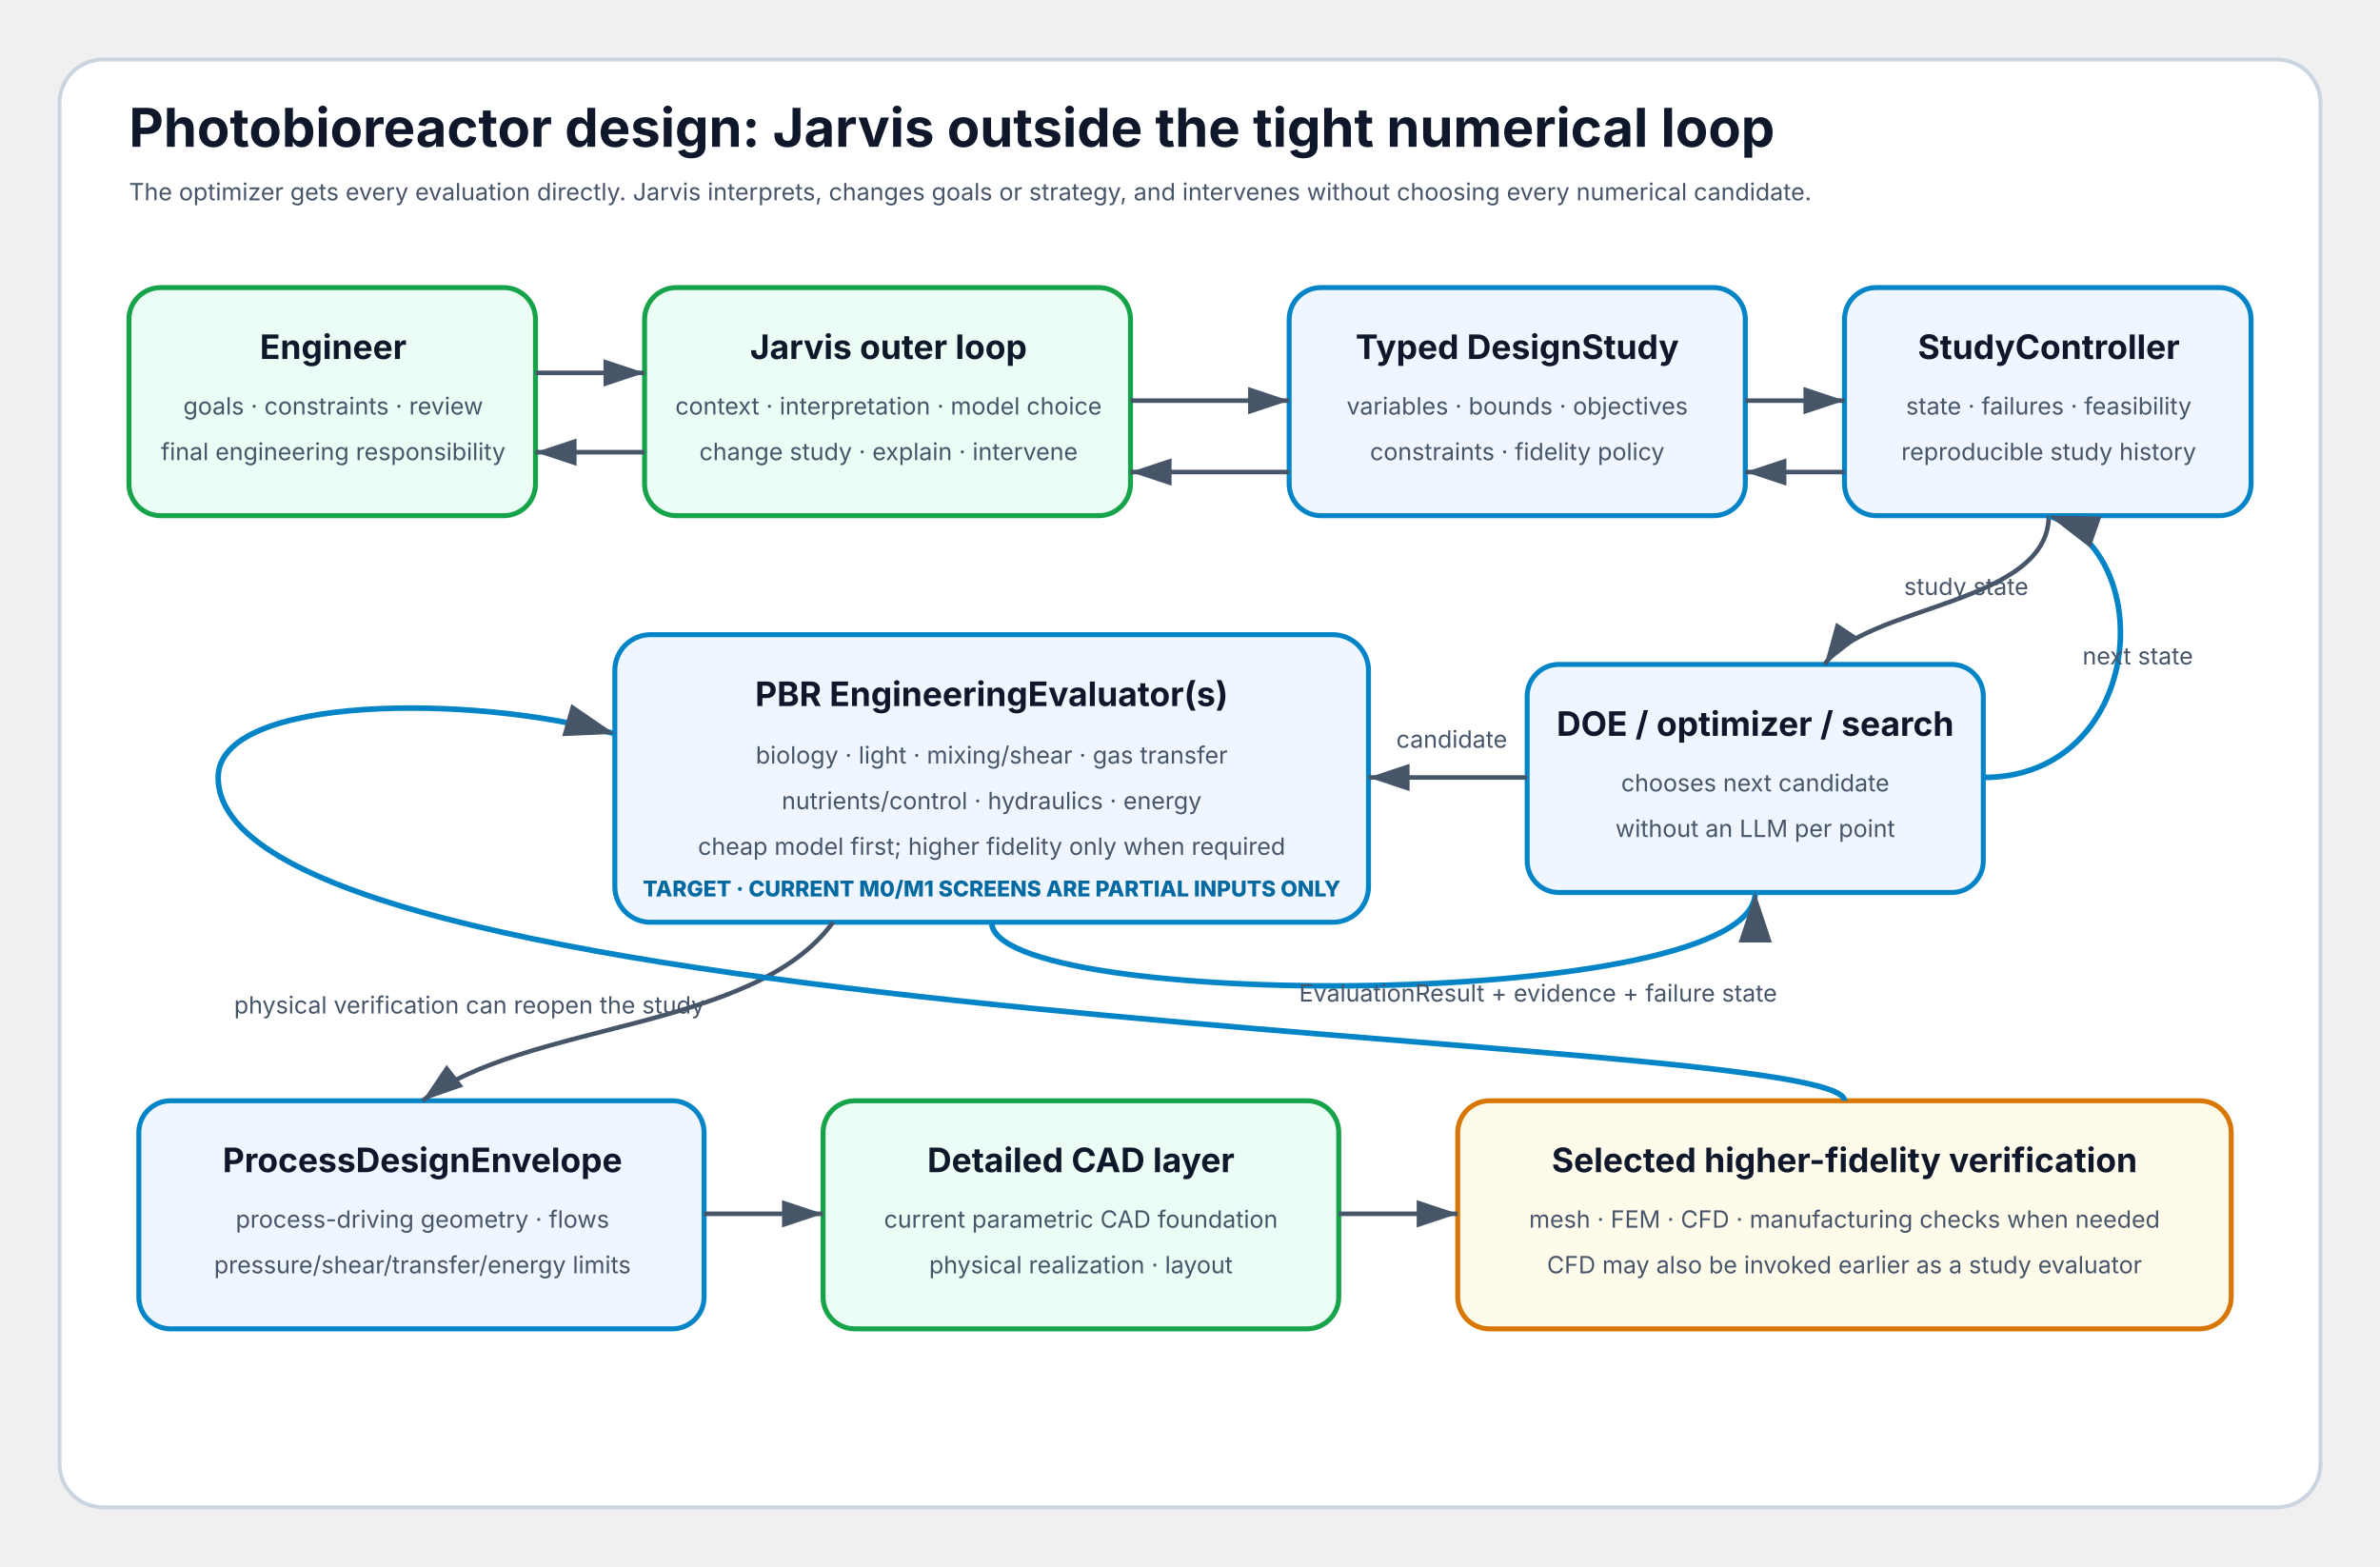
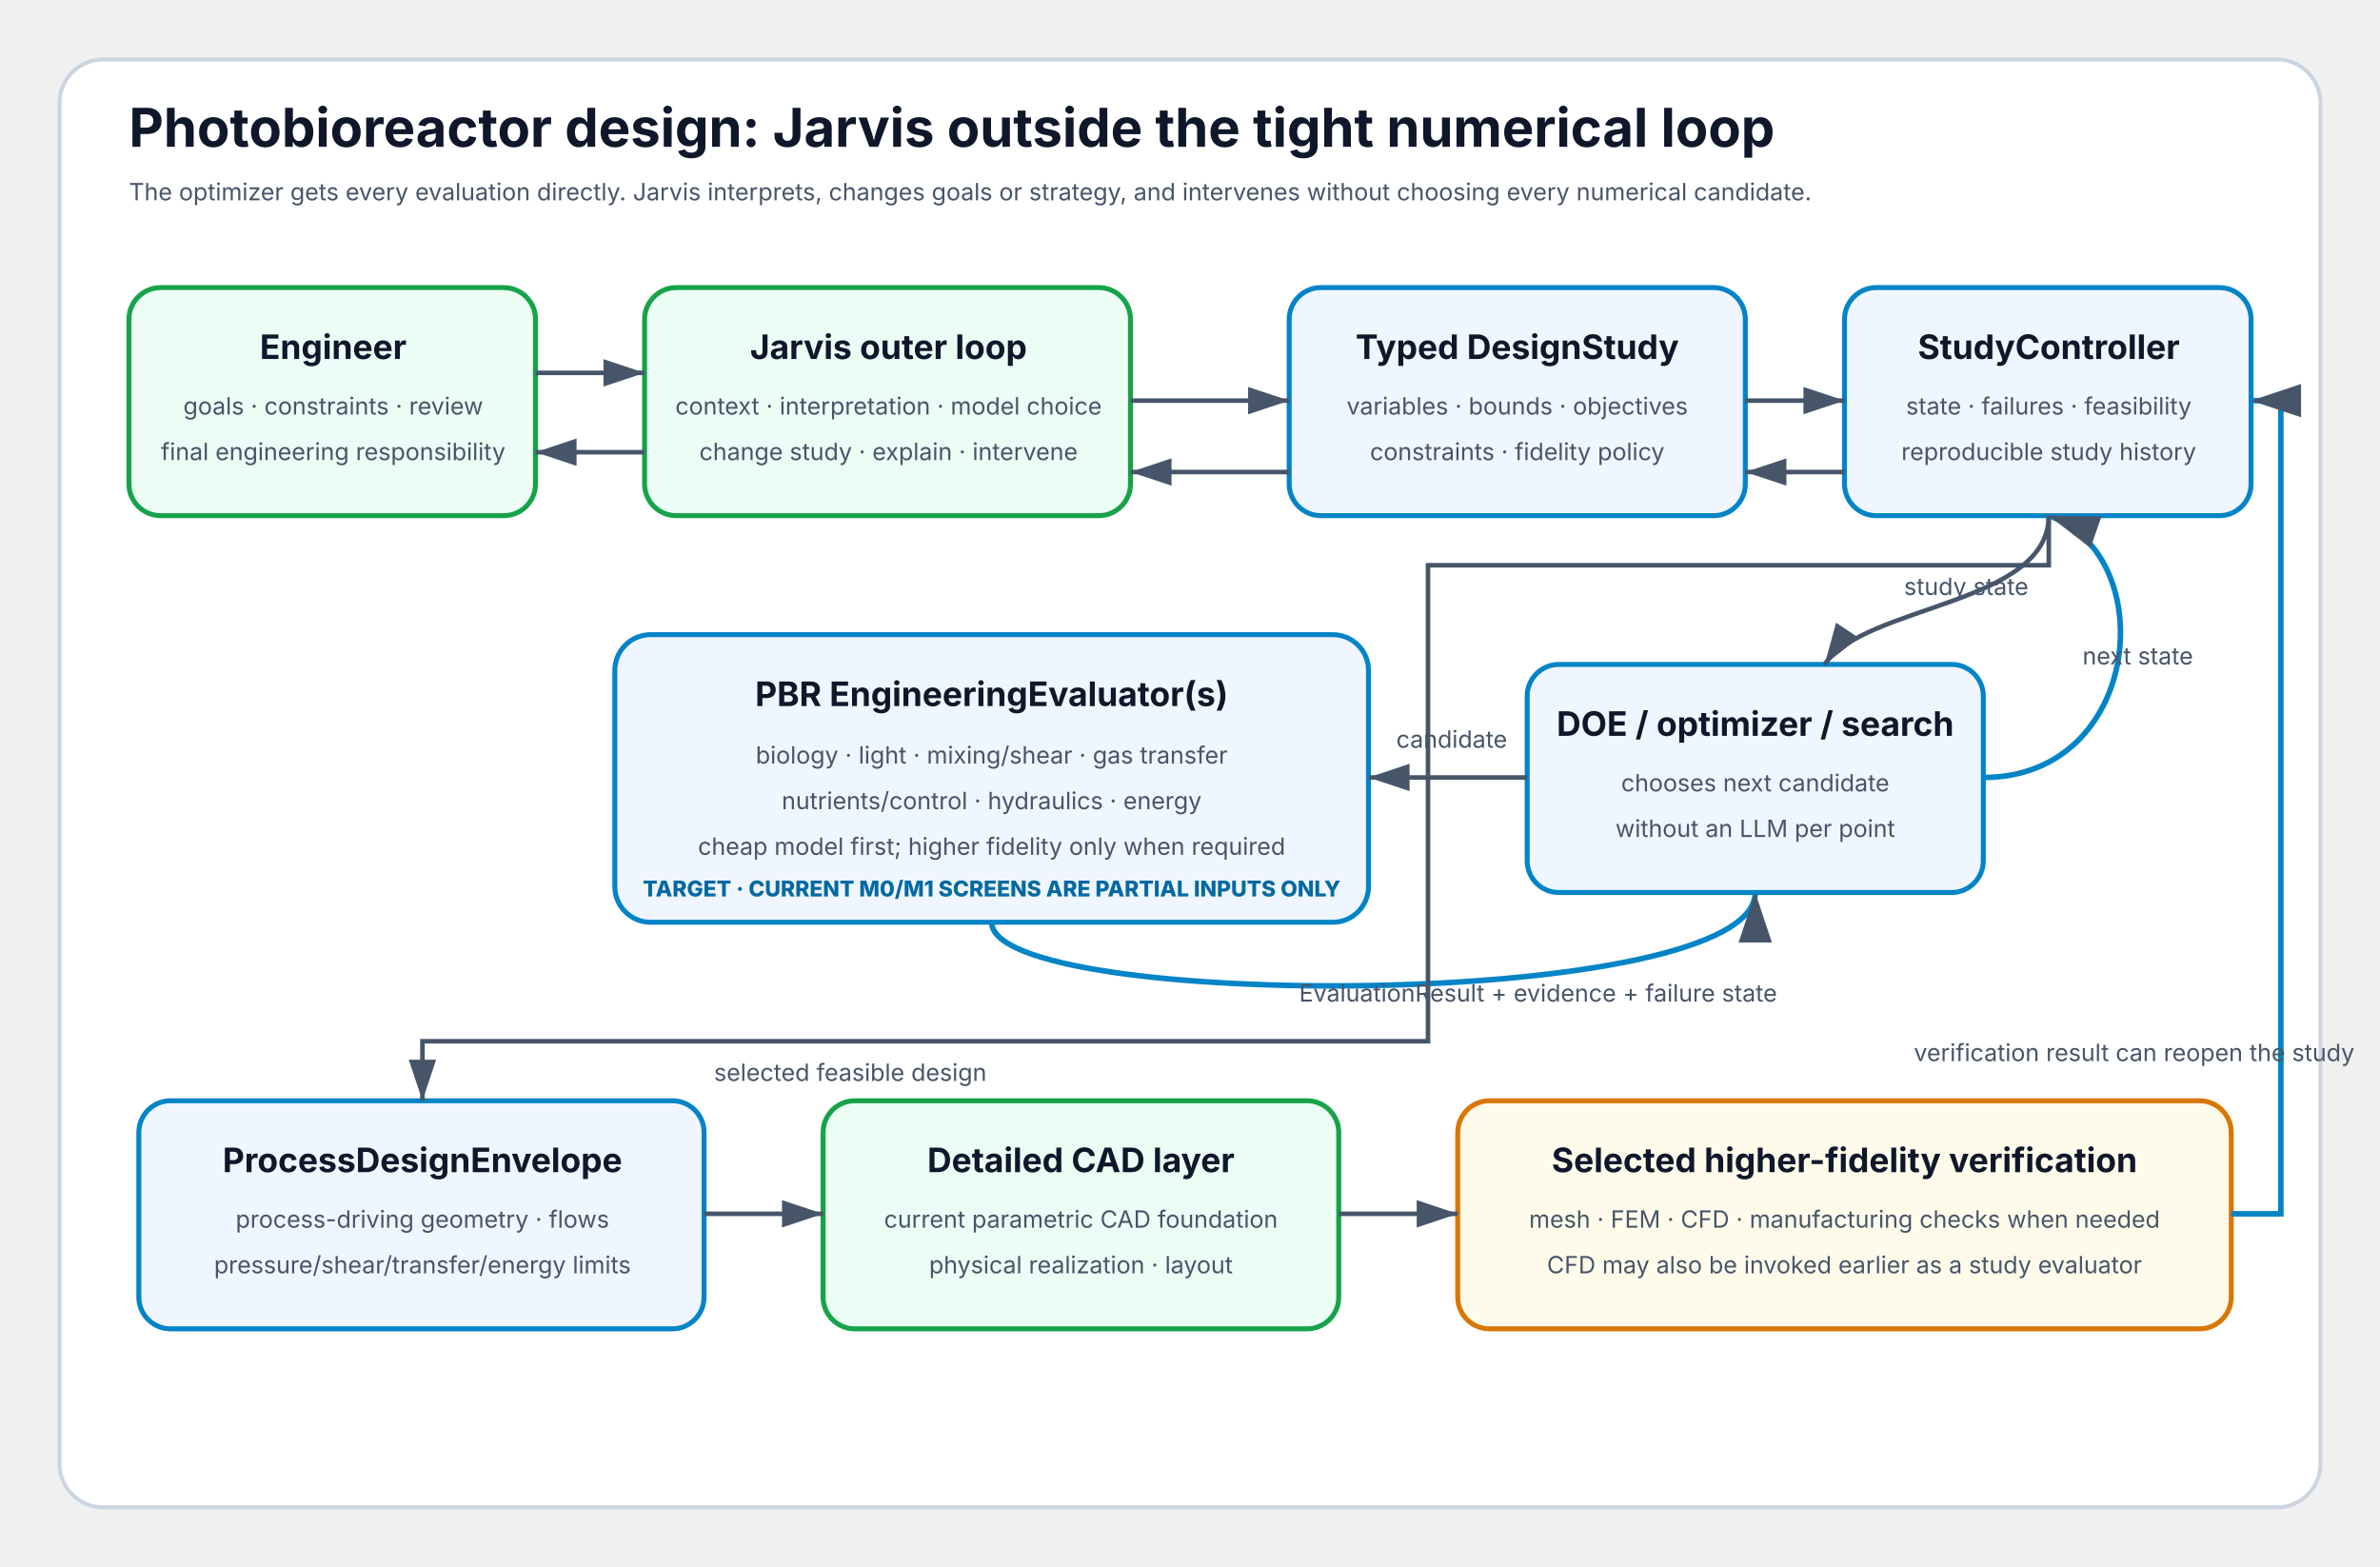
<svg xmlns="http://www.w3.org/2000/svg" width="1200" height="790" viewBox="0 0 1200 790" role="img" aria-labelledby="title desc">
  <defs>
    <marker id="arrow" markerWidth="10" markerHeight="10" refX="9" refY="3" orient="auto">
      <path d="M0,0 L0,6 L9,3 z" fill="#475569" />
    </marker>
    <style>.frame{fill:#fff;stroke:#cbd5e1;stroke-width:2}.implemented{fill:#ecfdf5;stroke:#16a34a;stroke-width:2.5}.partial{fill:#fffbeb;stroke:#d97706;stroke-width:2.5}.planned{fill:#eff6ff;stroke:#0284c7;stroke-width:2.5}.research{fill:#fef2f2;stroke:#dc2626;stroke-width:2.5}.title{font-family:system-ui,-apple-system,"Segoe UI",sans-serif;fill:#0f172a;font-size:27px;font-weight:750}.boxTitle{font-family:system-ui,-apple-system,"Segoe UI",sans-serif;fill:#0f172a;font-size:17px;font-weight:700}.sub{font-family:system-ui,-apple-system,"Segoe UI",sans-serif;fill:#475569;font-size:12px}.tag{font-family:system-ui,-apple-system,"Segoe UI",sans-serif;font-size:11px;font-weight:800}.line{stroke:#475569;stroke-width:2.3;fill:none;marker-end:url(#arrow)}.loop{stroke:#0284c7;stroke-width:2.8;fill:none;marker-end:url(#arrow)}</style>
  </defs>
  <rect x="30" y="30" width="1140" height="730" rx="22" class="frame" />
  <text x="65" y="74" class="title">Photobioreactor design: Jarvis outside the tight numerical loop</text>
  <text x="65" y="101" class="sub">The optimizer gets every evaluation directly. Jarvis interprets, changes goals or strategy, and intervenes without choosing every numerical candidate.</text>
  <rect x="65" y="145" width="205" height="115" rx="16" class="implemented" />
  <text x="168" y="181" text-anchor="middle" class="boxTitle">Engineer</text>
  <text x="168" y="209" text-anchor="middle" class="sub">goals · constraints · review</text>
  <text x="168" y="232" text-anchor="middle" class="sub">final engineering responsibility</text>
  <rect x="325" y="145" width="245" height="115" rx="16" class="implemented" />
  <text x="448" y="181" text-anchor="middle" class="boxTitle">Jarvis outer loop</text>
  <text x="448" y="209" text-anchor="middle" class="sub">context · interpretation · model choice</text>
  <text x="448" y="232" text-anchor="middle" class="sub">change study · explain · intervene</text>
  <rect x="650" y="145" width="230" height="115" rx="16" class="planned" />
  <text x="765" y="181" text-anchor="middle" class="boxTitle">Typed DesignStudy</text>
  <text x="765" y="209" text-anchor="middle" class="sub">variables · bounds · objectives</text>
  <text x="765" y="232" text-anchor="middle" class="sub">constraints · fidelity policy</text>
  <rect x="930" y="145" width="205" height="115" rx="16" class="planned" />
  <text x="1033" y="181" text-anchor="middle" class="boxTitle">StudyController</text>
  <text x="1033" y="209" text-anchor="middle" class="sub">state · failures · feasibility</text>
  <text x="1033" y="232" text-anchor="middle" class="sub">reproducible study history</text>
  <path d="M270 188 H325" class="line" />
  <path d="M325 228 H270" class="line" />
  <path d="M570 202 H650" class="line" />
  <path d="M650 238 H570" class="line" />
  <path d="M880 202 H930" class="line" />
  <path d="M930 238 H880" class="line" />
  <rect x="770" y="335" width="230" height="115" rx="16" class="planned" />
  <text x="885" y="371" text-anchor="middle" class="boxTitle">DOE / optimizer / search</text>
  <text x="885" y="399" text-anchor="middle" class="sub">chooses next candidate</text>
  <text x="885" y="422" text-anchor="middle" class="sub">without an LLM per point</text>
  <rect x="310" y="320" width="380" height="145" rx="18" class="planned" />
  <text x="500" y="356" text-anchor="middle" class="boxTitle">PBR EngineeringEvaluator(s)</text>
  <text x="500" y="385" text-anchor="middle" class="sub">biology · light · mixing/shear · gas transfer</text>
  <text x="500" y="408" text-anchor="middle" class="sub">nutrients/control · hydraulics · energy</text>
  <text x="500" y="431" text-anchor="middle" class="sub">cheap model first; higher fidelity only when required</text>
  <text x="500" y="452" text-anchor="middle" class="tag" fill="#0369a1">TARGET · CURRENT M0/M1 SCREENS ARE PARTIAL INPUTS ONLY</text>
  <path d="M1033 260 C1033 305 940 305 920 335" class="line" />
  <text x="960" y="300" class="sub">study state</text>
  <path d="M770 392 H690" class="line" />
  <text x="704" y="377" class="sub">candidate</text>
  <path d="M500 465 C500 510 885 510 885 450" class="loop" />
  <text x="655" y="505" class="sub" fill="#0369a1">EvaluationResult + evidence + failure state</text>
  <path d="M1000 392 C1080 392 1090 280 1033 260" class="loop" />
  <text x="1050" y="335" class="sub" fill="#0369a1">next state</text>
  <rect x="70" y="555" width="285" height="115" rx="16" class="planned" />
  <text x="213" y="591" text-anchor="middle" class="boxTitle">ProcessDesignEnvelope</text>
  <text x="213" y="619" text-anchor="middle" class="sub">process-driving geometry · flows</text>
  <text x="213" y="642" text-anchor="middle" class="sub">pressure/shear/transfer/energy limits</text>
  <rect x="415" y="555" width="260" height="115" rx="16" class="implemented" />
  <text x="545" y="591" text-anchor="middle" class="boxTitle">Detailed CAD layer</text>
  <text x="545" y="619" text-anchor="middle" class="sub">current parametric CAD foundation</text>
  <text x="545" y="642" text-anchor="middle" class="sub">physical realization · layout</text>
  <rect x="735" y="555" width="390" height="115" rx="16" class="partial" />
  <text x="930" y="591" text-anchor="middle" class="boxTitle">Selected higher-fidelity verification</text>
  <text x="930" y="619" text-anchor="middle" class="sub">mesh · FEM · CFD · manufacturing checks when needed</text>
  <text x="930" y="642" text-anchor="middle" class="sub">CFD may also be invoked earlier as a study evaluator</text>
-   <path d="M420 465 C380 520 265 515 213 555" class="line" />
+   <path d="M1033 260 V285 H720 V525 H213 V555" class="line" />
+   <text x="360" y="545" class="sub">selected feasible design</text>
  <path d="M355 612 H415" class="line" />
  <path d="M675 612 H735" class="line" />
-   <path d="M930 555 C930 520 110 520 110 392 C110 350 240 350 310 370" class="loop" />
-   <text x="118" y="511" class="sub" fill="#0369a1">physical verification can reopen the study</text>
+   <path d="M1125 612 H1150 V202 H1135" class="loop" />
+   <text x="965" y="535" class="sub" fill="#0369a1">verification result can reopen the study</text>
</svg>
